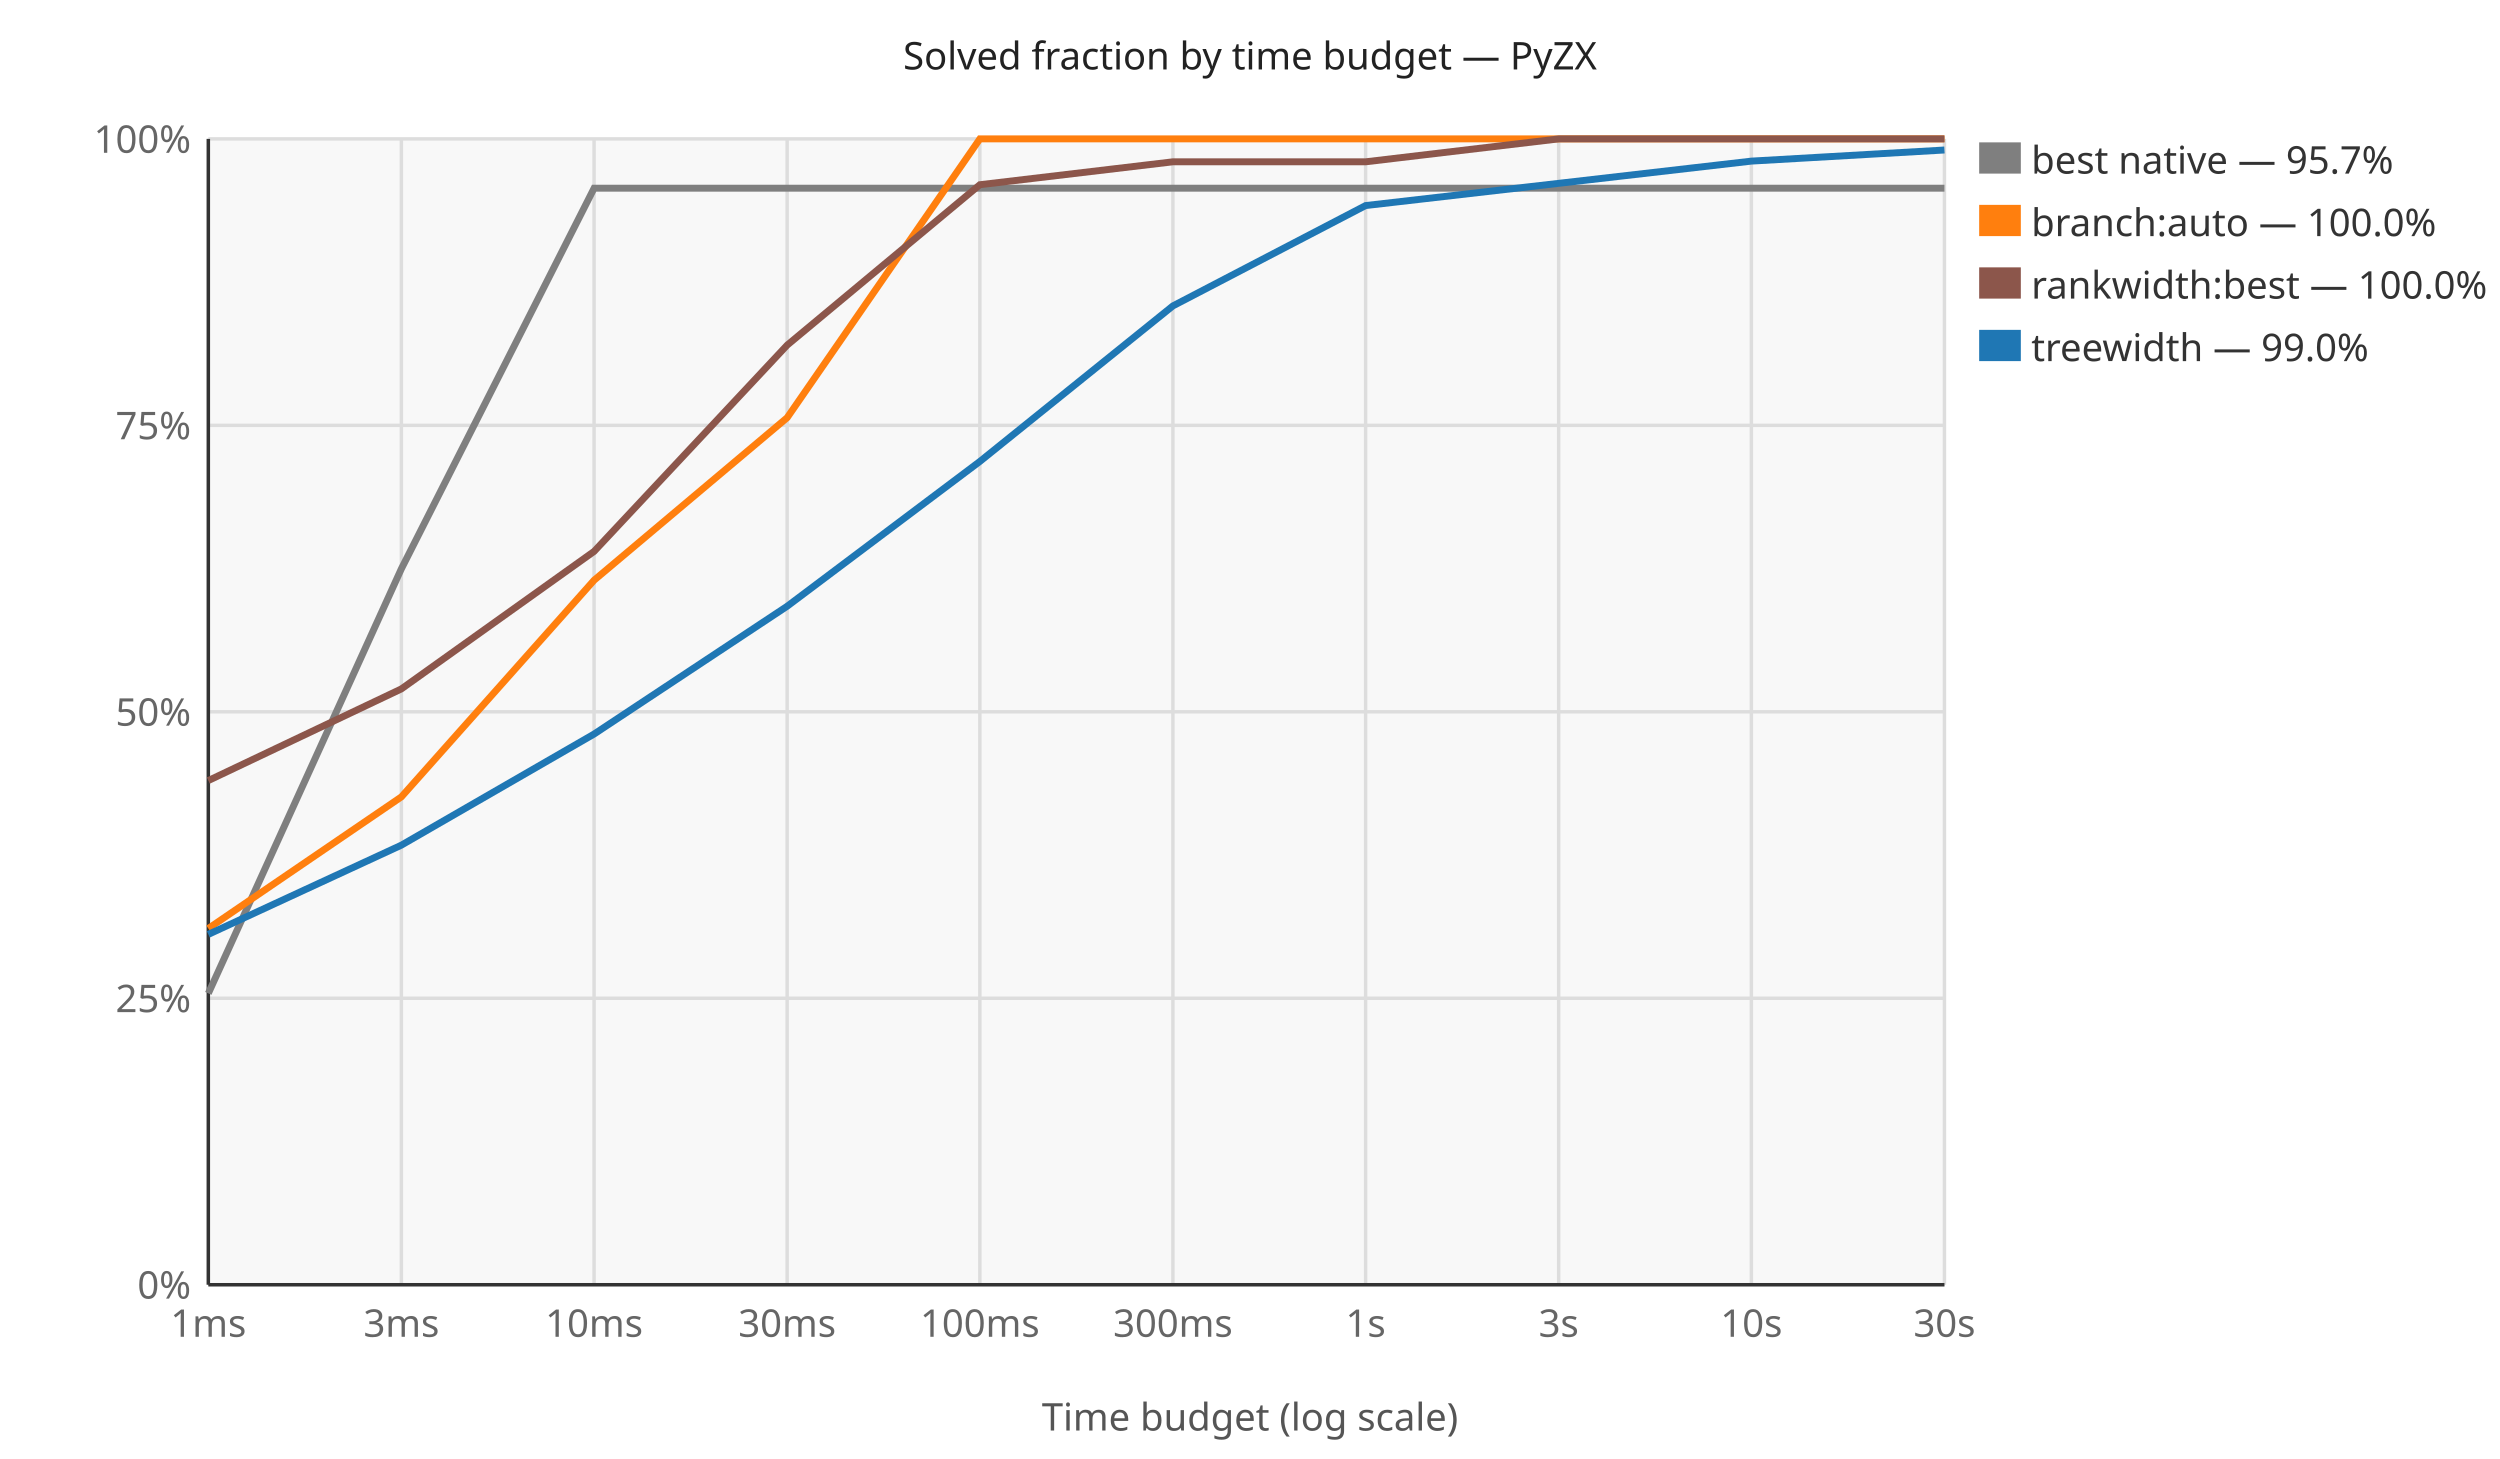
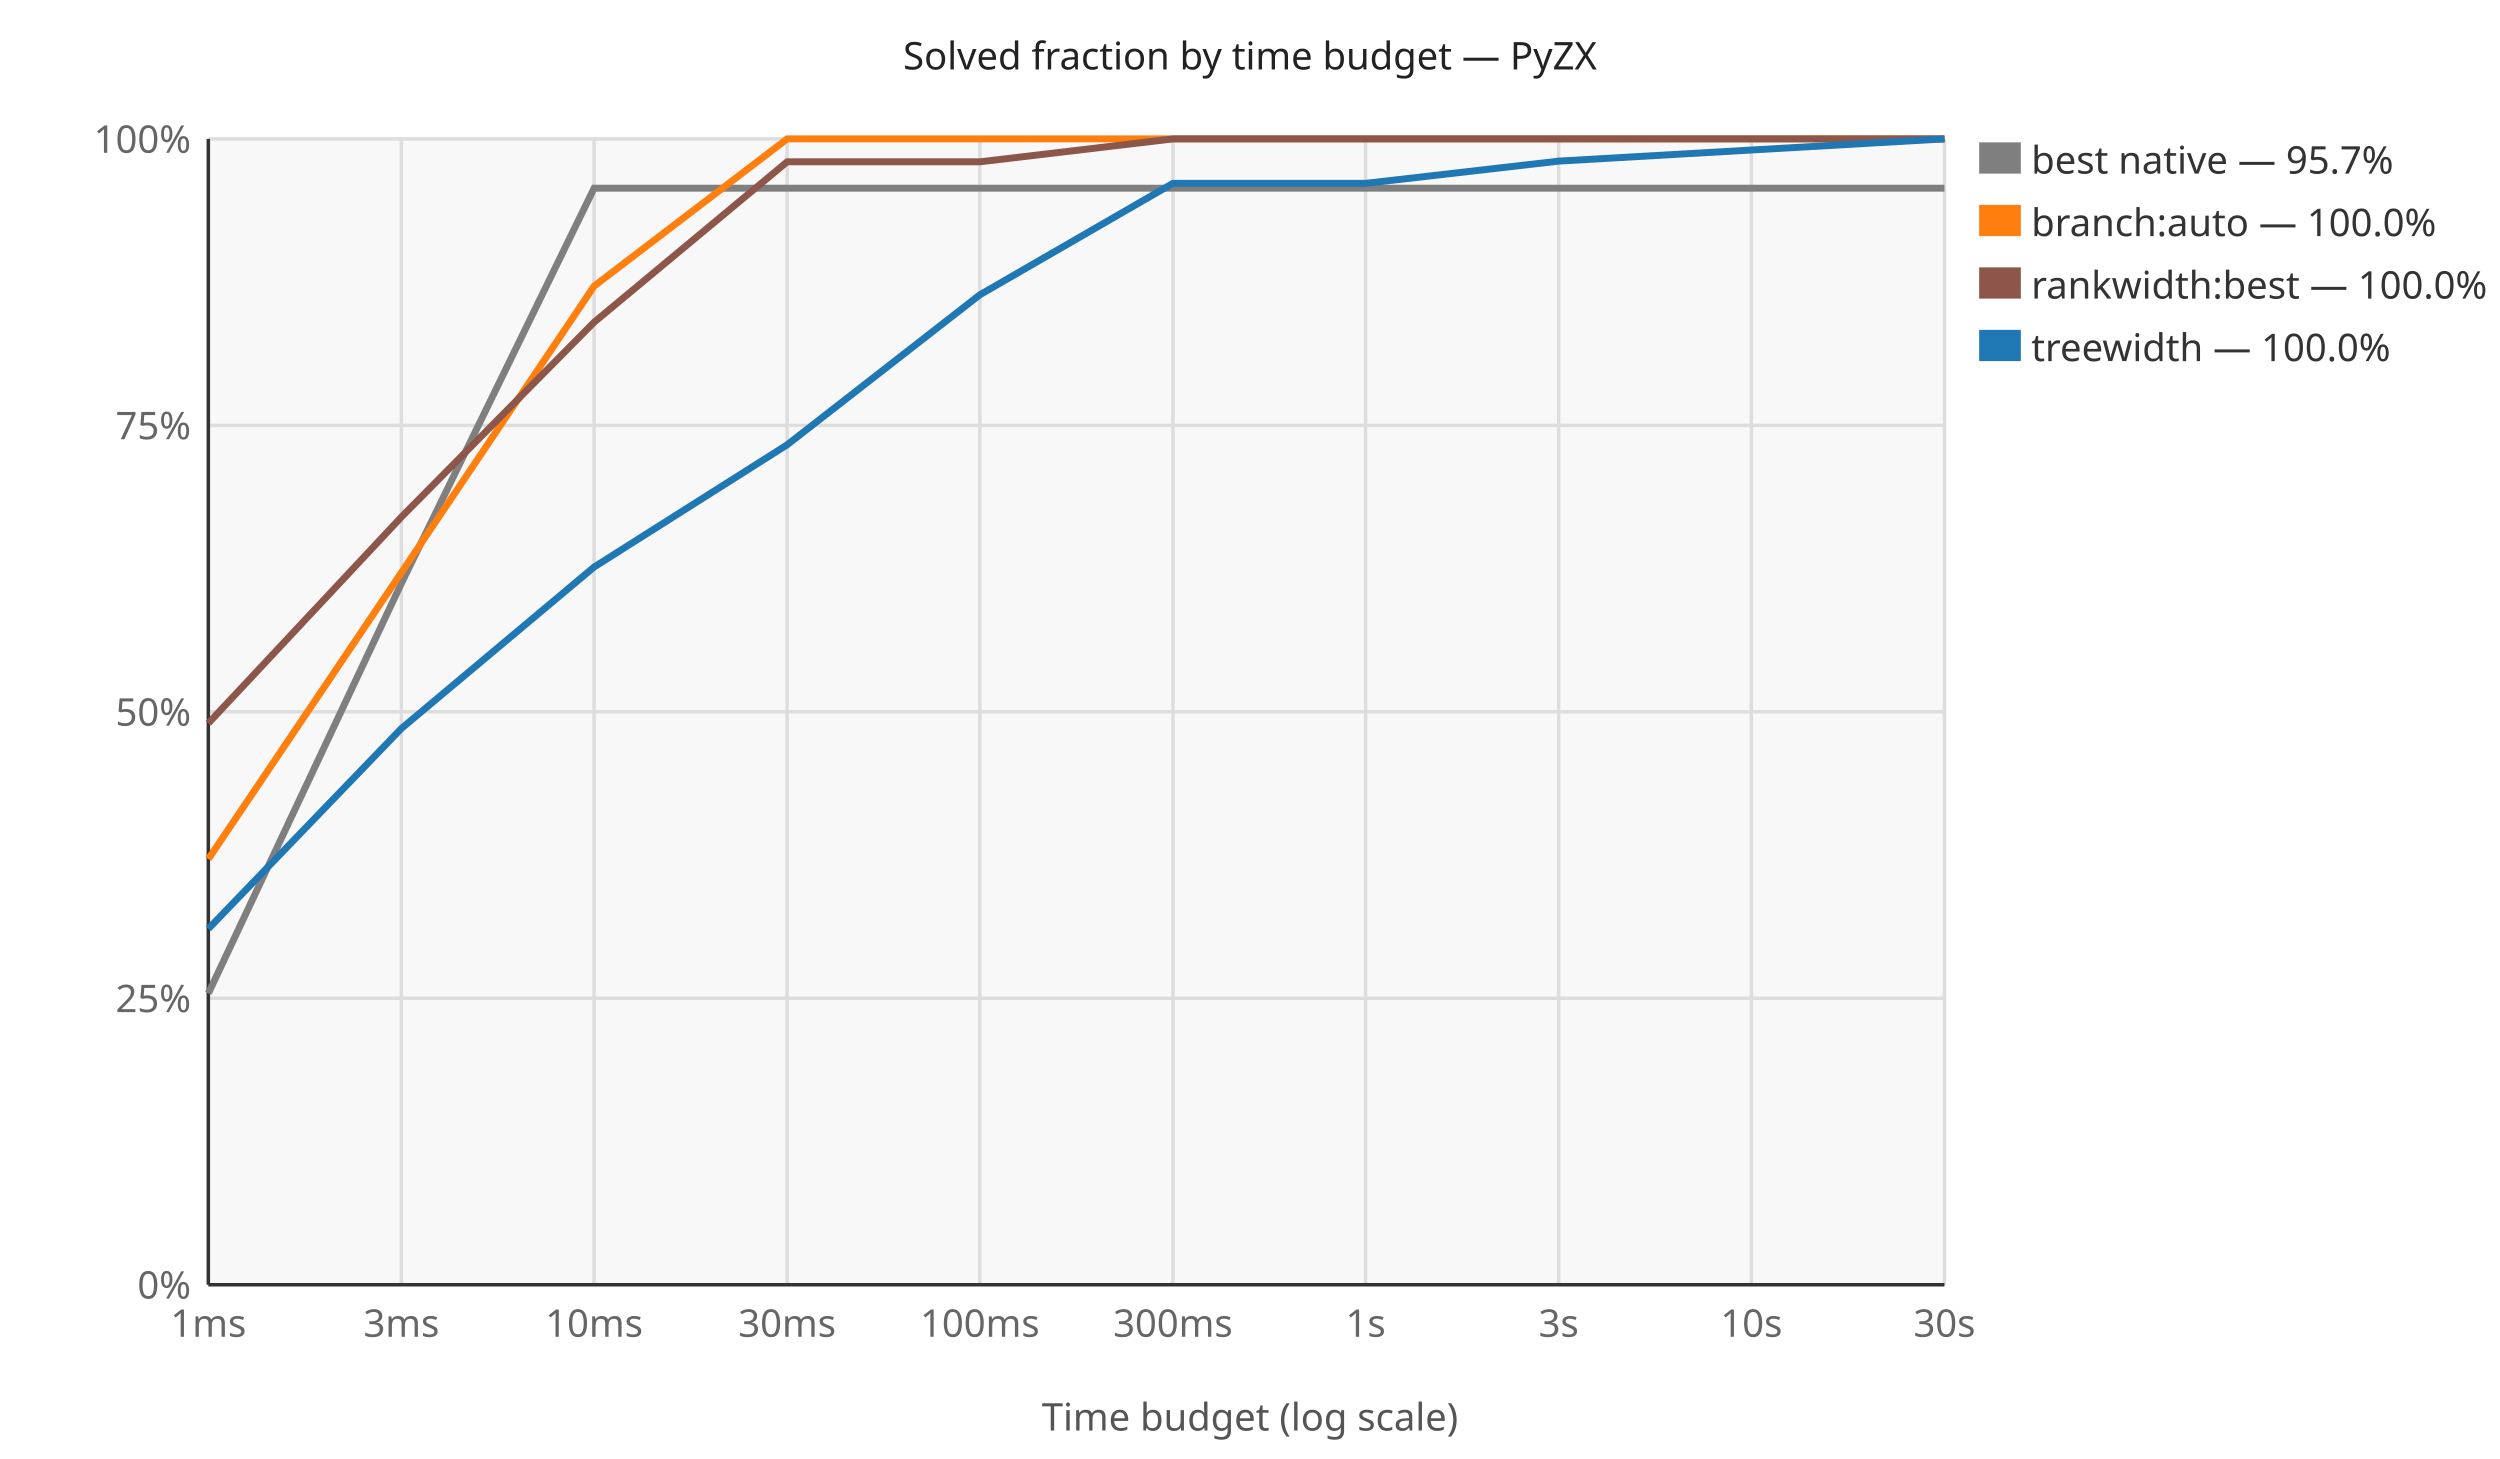
<svg xmlns="http://www.w3.org/2000/svg" width="720" height="420" viewBox="0 0 720 420">
  <style>text{font-family:sans-serif;font-size:11px;}</style>
  <rect x="60.0" y="40.0" width="500.0" height="330.0" fill="#f8f8f8" opacity="1.00" />
  <line x1="60.0" y1="370.0" x2="560.0" y2="370.0" stroke="#ddd" stroke-width="1.0" />
  <text x="55.0" y="374.0" text-anchor="end" fill="#666" font-size="10">0%</text>
  <line x1="60.0" y1="287.5" x2="560.0" y2="287.5" stroke="#ddd" stroke-width="1.0" />
  <text x="55.0" y="291.5" text-anchor="end" fill="#666" font-size="10">25%</text>
  <line x1="60.0" y1="205.0" x2="560.0" y2="205.0" stroke="#ddd" stroke-width="1.0" />
  <text x="55.0" y="209.0" text-anchor="end" fill="#666" font-size="10">50%</text>
  <line x1="60.0" y1="122.5" x2="560.0" y2="122.5" stroke="#ddd" stroke-width="1.0" />
  <text x="55.0" y="126.5" text-anchor="end" fill="#666" font-size="10">75%</text>
  <line x1="60.0" y1="40.0" x2="560.0" y2="40.0" stroke="#ddd" stroke-width="1.0" />
  <text x="55.0" y="44.0" text-anchor="end" fill="#666" font-size="10">100%</text>
  <line x1="60.0" y1="40.0" x2="60.0" y2="370.0" stroke="#ddd" stroke-width="1.0" />
  <text x="60.0" y="385.0" text-anchor="middle" fill="#666" font-size="10">1ms</text>
  <line x1="115.6" y1="40.0" x2="115.6" y2="370.0" stroke="#ddd" stroke-width="1.0" />
  <text x="115.6" y="385.0" text-anchor="middle" fill="#666" font-size="10">3ms</text>
  <line x1="171.1" y1="40.0" x2="171.1" y2="370.0" stroke="#ddd" stroke-width="1.0" />
  <text x="171.1" y="385.0" text-anchor="middle" fill="#666" font-size="10">10ms</text>
  <line x1="226.7" y1="40.0" x2="226.7" y2="370.0" stroke="#ddd" stroke-width="1.0" />
  <text x="226.7" y="385.0" text-anchor="middle" fill="#666" font-size="10">30ms</text>
  <line x1="282.2" y1="40.0" x2="282.2" y2="370.0" stroke="#ddd" stroke-width="1.0" />
  <text x="282.2" y="385.0" text-anchor="middle" fill="#666" font-size="10">100ms</text>
  <line x1="337.8" y1="40.0" x2="337.8" y2="370.0" stroke="#ddd" stroke-width="1.0" />
  <text x="337.8" y="385.0" text-anchor="middle" fill="#666" font-size="10">300ms</text>
  <line x1="393.3" y1="40.0" x2="393.3" y2="370.0" stroke="#ddd" stroke-width="1.0" />
  <text x="393.3" y="385.0" text-anchor="middle" fill="#666" font-size="10">1s</text>
  <line x1="448.9" y1="40.0" x2="448.9" y2="370.0" stroke="#ddd" stroke-width="1.0" />
  <text x="448.9" y="385.0" text-anchor="middle" fill="#666" font-size="10">3s</text>
  <line x1="504.4" y1="40.0" x2="504.4" y2="370.0" stroke="#ddd" stroke-width="1.0" />
  <text x="504.4" y="385.0" text-anchor="middle" fill="#666" font-size="10">10s</text>
  <line x1="560.0" y1="40.0" x2="560.0" y2="370.0" stroke="#ddd" stroke-width="1.0" />
  <text x="560.0" y="385.0" text-anchor="middle" fill="#666" font-size="10">30s</text>
  <line x1="60.0" y1="40.0" x2="60.0" y2="370.0" stroke="#333" stroke-width="1.0" />
  <line x1="60.0" y1="370.0" x2="560.0" y2="370.0" stroke="#333" stroke-width="1.0" />
-   <polyline points="60.0,286.1 115.6,163.8 171.1,54.2 226.7,54.2 282.2,54.2 337.8,54.2 393.3,54.2 448.9,54.2 504.4,54.2 560.0,54.2" stroke="#7f7f7f" stroke-width="2.0" fill="none" />
+   <polyline points="60.0,286.1 115.6,168.0 171.1,54.2 226.7,54.2 282.2,54.2 337.8,54.2 393.3,54.2 448.9,54.2 504.4,54.2 560.0,54.2" stroke="#7f7f7f" stroke-width="2.0" fill="none" />
  <rect x="570.0" y="41.0" width="12.0" height="9.0" fill="#7f7f7f" opacity="1.00" />
  <text x="585.0" y="50.0" text-anchor="start" fill="#333" font-size="10">best native — 95.7%</text>
-   <polyline points="60.0,267.4 115.6,229.5 171.1,167.1 226.7,120.3 282.2,40.0 337.8,40.0 393.3,40.0 448.9,40.0 504.4,40.0 560.0,40.0" stroke="#ff7f0e" stroke-width="2.0" fill="none" />
+   <polyline points="60.0,247.4 115.6,164.9 171.1,82.4 226.7,40.0 282.2,40.0 337.8,40.0 393.3,40.0 448.9,40.0 504.4,40.0 560.0,40.0" stroke="#ff7f0e" stroke-width="2.0" fill="none" />
  <rect x="570.0" y="59.0" width="12.0" height="9.0" fill="#ff7f0e" opacity="1.00" />
  <text x="585.0" y="68.0" text-anchor="start" fill="#333" font-size="10">branch:auto — 100.0%</text>
-   <polyline points="60.0,224.8 115.6,198.4 171.1,158.8 226.7,99.4 282.2,53.2 337.8,46.6 393.3,46.6 448.9,40.0 504.4,40.0 560.0,40.0" stroke="#8c564b" stroke-width="2.0" fill="none" />
+   <polyline points="60.0,208.3 115.6,148.9 171.1,92.8 226.7,46.6 282.2,46.6 337.8,40.0 393.3,40.0 448.9,40.0 504.4,40.0 560.0,40.0" stroke="#8c564b" stroke-width="2.0" fill="none" />
  <rect x="570.0" y="77.0" width="12.0" height="9.0" fill="#8c564b" opacity="1.00" />
  <text x="585.0" y="86.0" text-anchor="start" fill="#333" font-size="10">rankwidth:best — 100.0%</text>
-   <polyline points="60.0,269.1 115.6,243.4 171.1,211.4 226.7,174.6 282.2,132.9 337.8,88.1 393.3,59.2 448.9,52.8 504.4,46.4 560.0,43.2" stroke="#1f77b4" stroke-width="2.0" fill="none" />
+   <polyline points="60.0,267.5 115.6,209.8 171.1,163.3 226.7,128.1 282.2,84.9 337.8,52.8 393.3,52.8 448.9,46.4 504.4,43.2 560.0,40.0" stroke="#1f77b4" stroke-width="2.0" fill="none" />
  <rect x="570.0" y="95.0" width="12.0" height="9.0" fill="#1f77b4" opacity="1.00" />
-   <text x="585.0" y="104.0" text-anchor="start" fill="#333" font-size="10">treewidth — 99.0%</text>
+   <text x="585.0" y="104.0" text-anchor="start" fill="#333" font-size="10">treewidth — 100.0%</text>
  <text x="360.0" y="20.0" text-anchor="middle" fill="#222" font-size="13">Solved fraction by time budget — PyZX</text>
  <text x="360.0" y="412.0" text-anchor="middle" fill="#555" font-size="10">Time budget (log scale)</text>
</svg>
